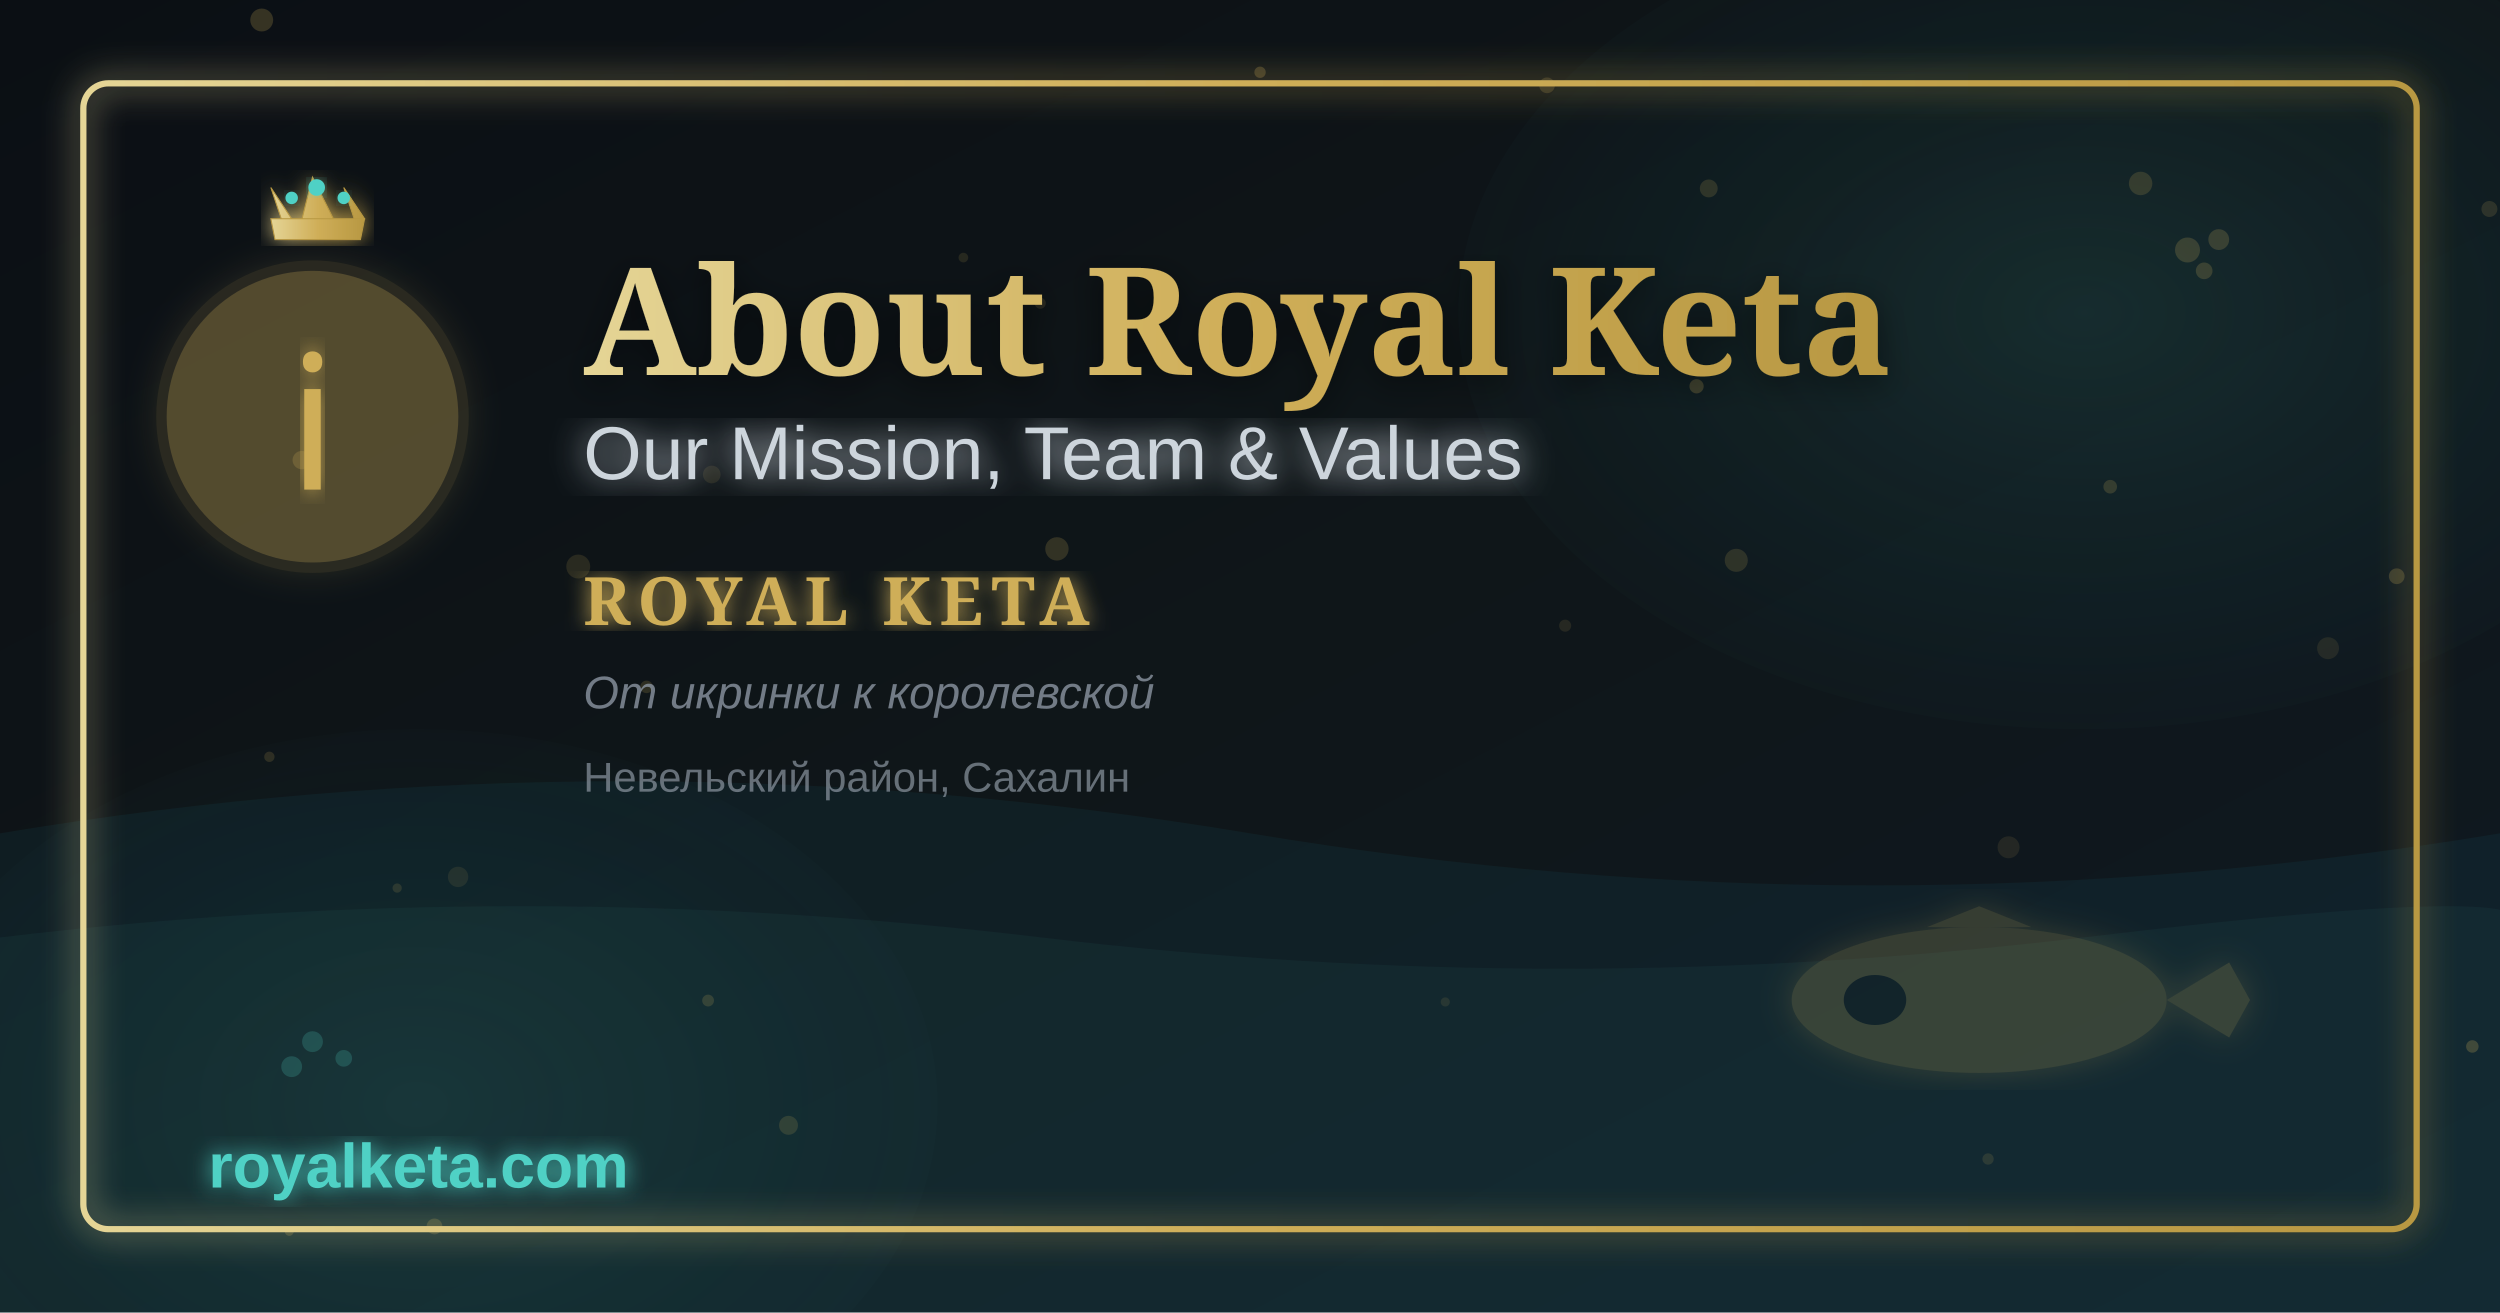
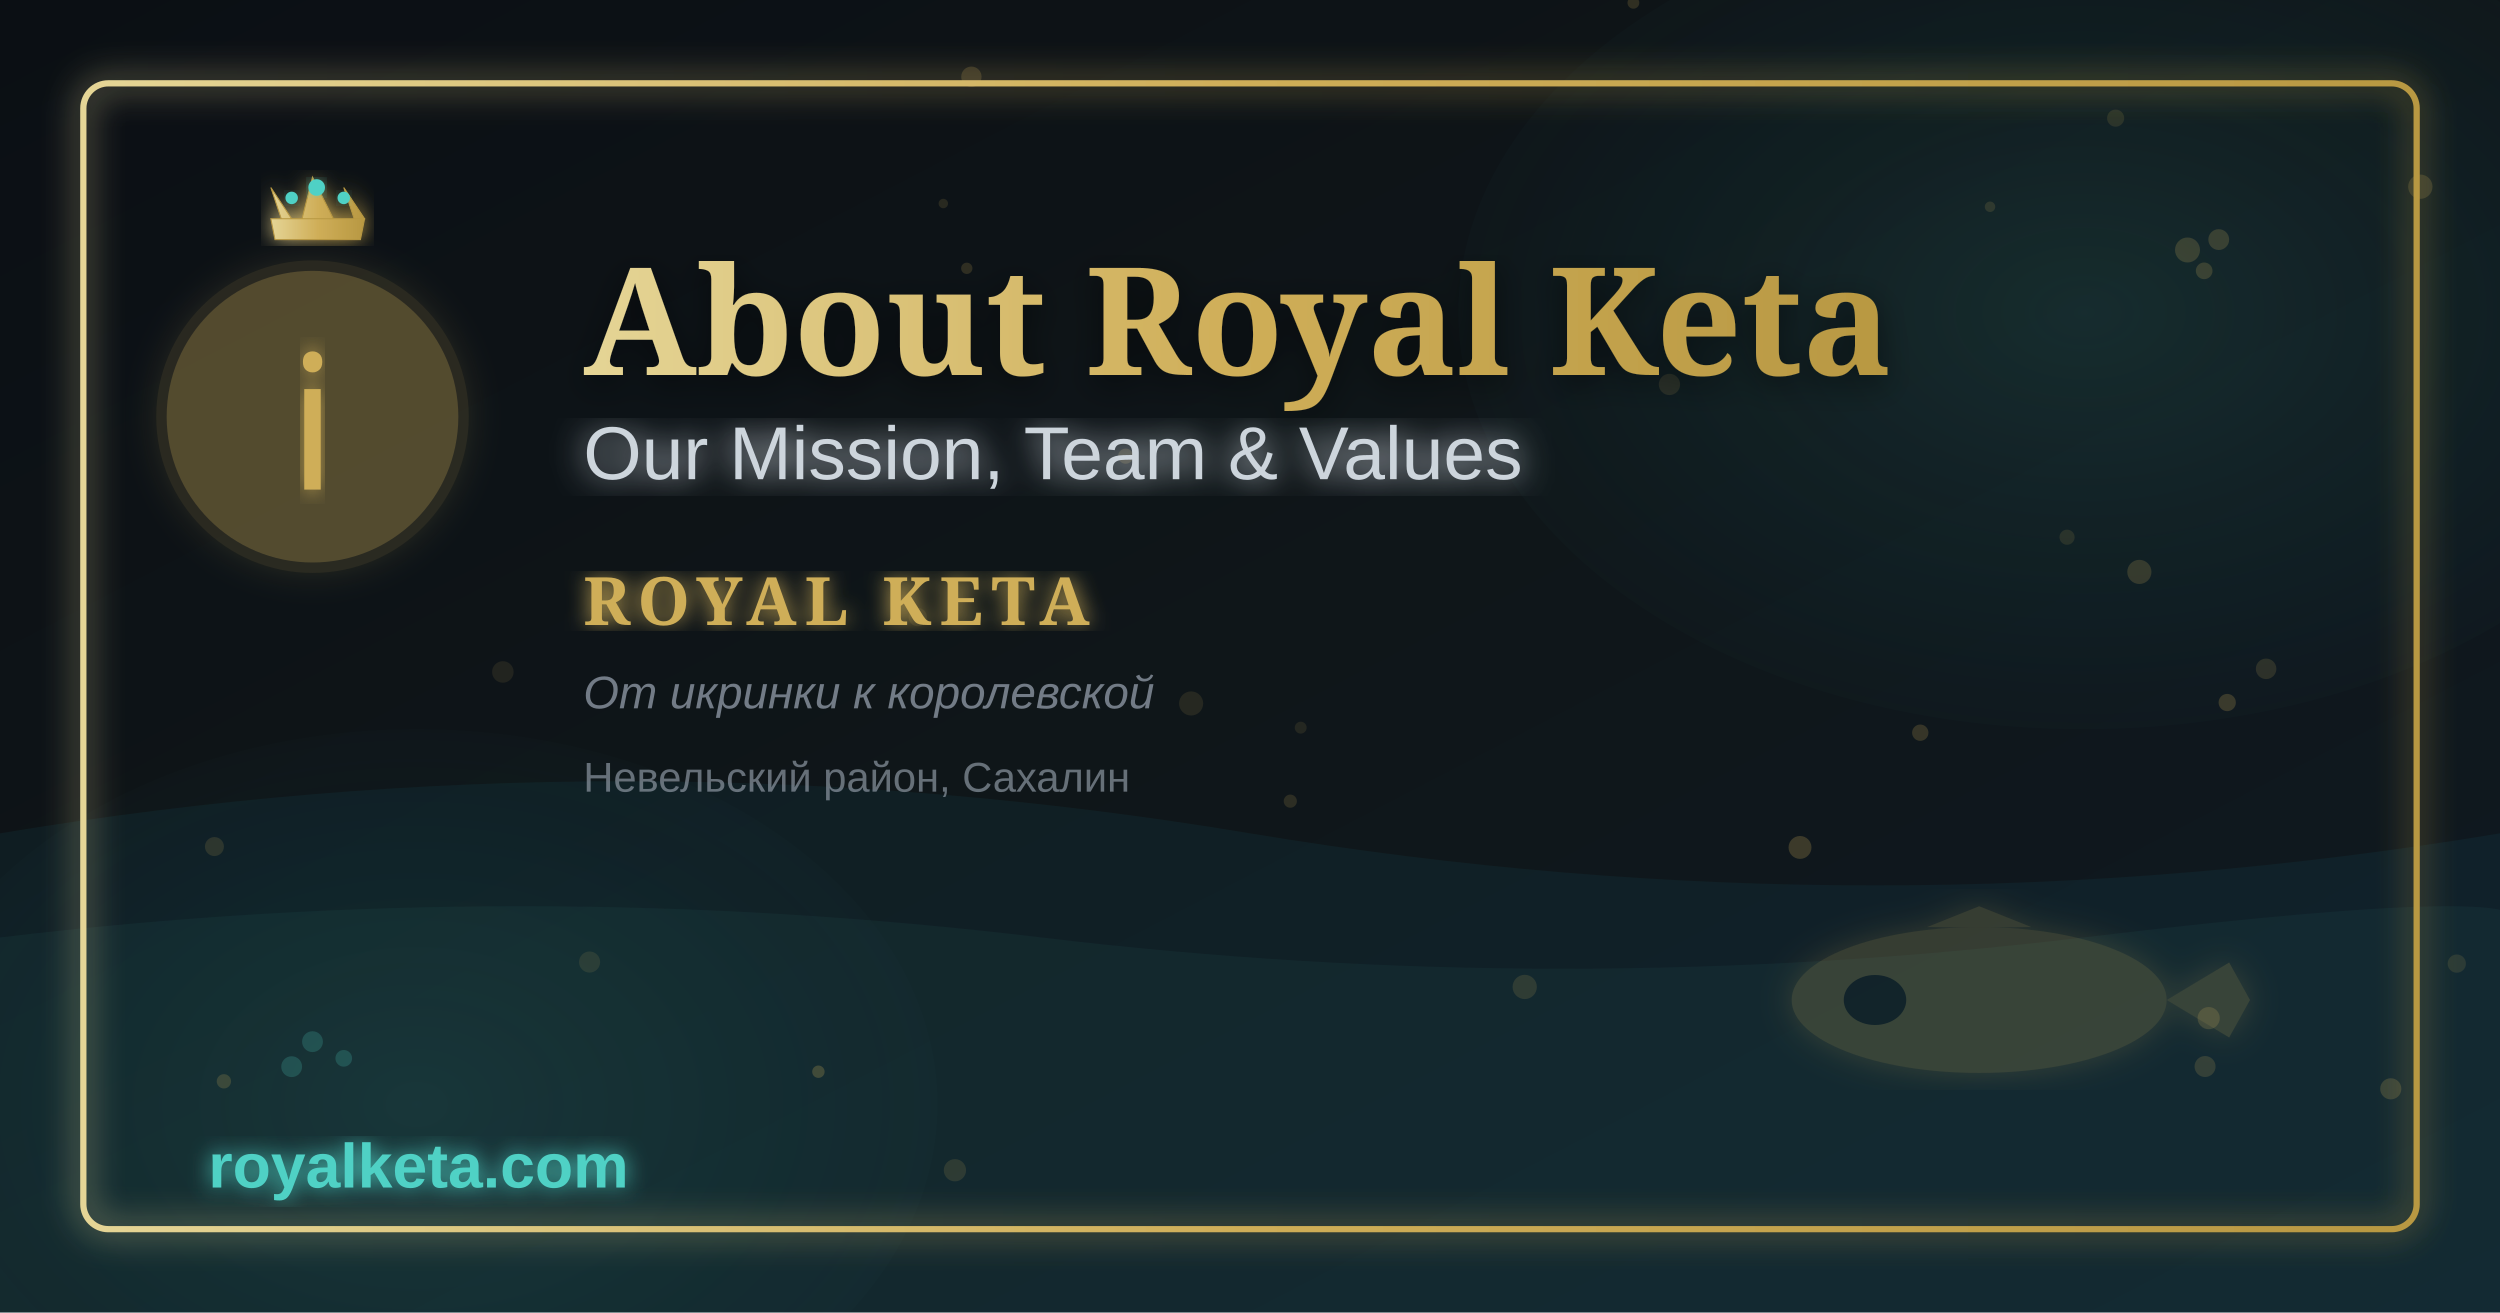
<svg xmlns="http://www.w3.org/2000/svg" width="1200" height="630">
  <defs>
    <linearGradient id="bgGradient" x1="0%" y1="0%" x2="100%" y2="100%">
      <stop offset="0%" style="stop-color:#0B0F14;stop-opacity:1" />
      <stop offset="50%" style="stop-color:#0F1619;stop-opacity:1" />
      <stop offset="100%" style="stop-color:#0F1922;stop-opacity:1" />
    </linearGradient>
    <linearGradient id="goldGradient" x1="0%" y1="0%" x2="100%" y2="0%">
      <stop offset="0%" style="stop-color:#E5D596;stop-opacity:1" />
      <stop offset="50%" style="stop-color:#CFAE58;stop-opacity:1" />
      <stop offset="100%" style="stop-color:#B89842;stop-opacity:1" />
    </linearGradient>
    <radialGradient id="oceanGradient" cx="50%" cy="50%" r="50%">
      <stop offset="0%" style="stop-color:#4FD1C5;stop-opacity:0.3" />
      <stop offset="100%" style="stop-color:#1E90A0;stop-opacity:0.05" />
    </radialGradient>
    <filter id="glow">
      <feGaussianBlur stdDeviation="5" result="coloredBlur" />
      <feMerge>
        <feMergeNode in="coloredBlur" />
        <feMergeNode in="SourceGraphic" />
      </feMerge>
    </filter>
    <filter id="softGlow">
      <feGaussianBlur stdDeviation="8" result="coloredBlur" />
      <feMerge>
        <feMergeNode in="coloredBlur" />
        <feMergeNode in="SourceGraphic" />
      </feMerge>
    </filter>
    <filter id="shadow">
      <feDropShadow dx="0" dy="4" stdDeviation="8" flood-color="#000000" flood-opacity="0.5" />
    </filter>
  </defs>
  <rect width="1200" height="630" fill="url(#bgGradient)" />
  <ellipse cx="1000" cy="150" rx="300" ry="200" fill="url(#oceanGradient)" opacity="0.4" />
  <ellipse cx="200" cy="530" rx="250" ry="180" fill="url(#oceanGradient)" opacity="0.3" />
  <path d="M 0 400 Q 300 350 600 400 T 1200 400 L 1200 630 L 0 630 Z" fill="#1E90A0" opacity="0.08" />
  <path d="M 0 450 Q 250 420 500 450 T 1000 450 T 1200 450 L 1200 630 L 0 630 Z" fill="#4FD1C5" opacity="0.05" />
-   <circle cx="751.27" cy="300.326" r="2.892" fill="#CFAE58" opacity="0.122" />
-   <circle cx="310.339" cy="329.704" r="3.012" fill="#CFAE58" opacity="0.165" />
-   <circle cx="833.412" cy="268.951" r="5.537" fill="#CFAE58" opacity="0.164" />
-   <circle cx="693.734" cy="480.934" r="2.19" fill="#CFAE58" opacity="0.111" />
-   <circle cx="190.634" cy="426.273" r="2.211" fill="#CFAE58" opacity="0.147" />
-   <circle cx="507.327" cy="263.466" r="5.607" fill="#CFAE58" opacity="0.189" />
-   <circle cx="208.545" cy="588.688" r="3.79" fill="#CFAE58" opacity="0.209" />
-   <circle cx="339.884" cy="480.259" r="2.836" fill="#CFAE58" opacity="0.176" />
-   <circle cx="964.106" cy="406.694" r="5.271" fill="#CFAE58" opacity="0.11" />
-   <circle cx="954.272" cy="556.321" r="2.715" fill="#CFAE58" opacity="0.133" />
-   <circle cx="341.65" cy="227.76" r="4.236" fill="#CFAE58" opacity="0.112" />
-   <circle cx="604.824" cy="34.687" r="2.724" fill="#CFAE58" opacity="0.245" />
-   <circle cx="1012.906" cy="233.62" r="3.272" fill="#CFAE58" opacity="0.186" />
-   <circle cx="462.418" cy="123.644" r="2.317" fill="#CFAE58" opacity="0.132" />
-   <circle cx="1117.466" cy="311.129" r="5.256" fill="#CFAE58" opacity="0.11" />
-   <circle cx="1150.426" cy="276.595" r="3.778" fill="#CFAE58" opacity="0.223" />
-   <circle cx="1194.915" cy="100.311" r="3.83" fill="#CFAE58" opacity="0.16" />
-   <circle cx="742.578" cy="40.948" r="3.769" fill="#CFAE58" opacity="0.191" />
-   <circle cx="277.56" cy="271.937" r="5.741" fill="#CFAE58" opacity="0.141" />
-   <circle cx="138.845" cy="591.031" r="2.164" fill="#CFAE58" opacity="0.211" />
-   <circle cx="499.325" cy="145.54" r="2.66" fill="#CFAE58" opacity="0.135" />
-   <circle cx="129.298" cy="363.266" r="2.48" fill="#CFAE58" opacity="0.164" />
-   <circle cx="125.621" cy="9.604" r="5.5" fill="#CFAE58" opacity="0.215" />
-   <circle cx="219.875" cy="420.91" r="4.885" fill="#CFAE58" opacity="0.109" />
-   <circle cx="814.346" cy="185.42" r="3.424" fill="#CFAE58" opacity="0.241" />
-   <circle cx="144.827" cy="220.839" r="4.397" fill="#CFAE58" opacity="0.213" />
-   <circle cx="378.48" cy="540.157" r="4.546" fill="#CFAE58" opacity="0.161" />
-   <circle cx="1027.492" cy="88.054" r="5.635" fill="#CFAE58" opacity="0.173" />
-   <circle cx="820.199" cy="90.447" r="4.293" fill="#CFAE58" opacity="0.167" />
-   <circle cx="1186.724" cy="502.303" r="2.992" fill="#CFAE58" opacity="0.244" />
+   <circle cx="107.472" cy="519.03" r="3.439" fill="#CFAE58" opacity="0.198" />
+   <circle cx="1026.895" cy="274.513" r="5.802" fill="#CFAE58" opacity="0.192" />
+   <circle cx="1060.168" cy="488.705" r="5.33" fill="#CFAE58" opacity="0.189" />
+   <circle cx="921.729" cy="351.699" r="3.917" fill="#CFAE58" opacity="0.206" />
+   <circle cx="801.335" cy="184.531" r="5.113" fill="#CFAE58" opacity="0.136" />
+   <circle cx="784.032" cy="1.346" r="2.834" fill="#CFAE58" opacity="0.173" />
+   <circle cx="1015.502" cy="56.705" r="4.116" fill="#CFAE58" opacity="0.13" />
+   <circle cx="619.348" cy="384.562" r="3.16" fill="#CFAE58" opacity="0.159" />
+   <circle cx="466.269" cy="36.831" r="4.878" fill="#CFAE58" opacity="0.196" />
+   <circle cx="452.788" cy="97.691" r="2.259" fill="#CFAE58" opacity="0.142" />
+   <circle cx="1179.26" cy="462.528" r="4.387" fill="#CFAE58" opacity="0.132" />
+   <circle cx="458.365" cy="561.717" r="5.338" fill="#CFAE58" opacity="0.145" />
+   <circle cx="992.185" cy="257.862" r="3.635" fill="#CFAE58" opacity="0.128" />
+   <circle cx="1161.756" cy="89.619" r="5.84" fill="#CFAE58" opacity="0.188" />
+   <circle cx="1058.428" cy="511.924" r="5.044" fill="#CFAE58" opacity="0.173" />
+   <circle cx="1147.572" cy="522.634" r="5.078" fill="#CFAE58" opacity="0.207" />
+   <circle cx="241.369" cy="322.535" r="5.169" fill="#CFAE58" opacity="0.102" />
+   <circle cx="955.21" cy="99.253" r="2.505" fill="#CFAE58" opacity="0.147" />
+   <circle cx="540.338" cy="218.967" r="3.648" fill="#CFAE58" opacity="0.177" />
+   <circle cx="571.741" cy="337.661" r="5.781" fill="#CFAE58" opacity="0.123" />
+   <circle cx="102.924" cy="406.349" r="4.557" fill="#CFAE58" opacity="0.151" />
+   <circle cx="282.998" cy="461.782" r="5.06" fill="#CFAE58" opacity="0.124" />
+   <circle cx="731.866" cy="473.734" r="5.825" fill="#CFAE58" opacity="0.149" />
+   <circle cx="1087.728" cy="321.037" r="4.92" fill="#CFAE58" opacity="0.157" />
+   <circle cx="1069.068" cy="337.219" r="4.148" fill="#CFAE58" opacity="0.217" />
+   <circle cx="440.51" cy="296.188" r="4.409" fill="#CFAE58" opacity="0.105" />
+   <circle cx="392.833" cy="514.422" r="2.975" fill="#CFAE58" opacity="0.245" />
+   <circle cx="624.342" cy="349.275" r="2.853" fill="#CFAE58" opacity="0.111" />
+   <circle cx="864.005" cy="406.771" r="5.497" fill="#CFAE58" opacity="0.232" />
+   <circle cx="464.054" cy="128.795" r="2.72" fill="#CFAE58" opacity="0.172" />
  <rect x="40" y="40" width="1120" height="550" fill="none" stroke="url(#goldGradient)" stroke-width="3" rx="12" filter="url(#softGlow)" />
  <circle cx="150" cy="200" r="75" fill="#CFAE58" opacity="0.15" filter="url(#softGlow)" />
  <circle cx="150" cy="200" r="70" fill="#CFAE58" opacity="0.25" />
  <text x="150" y="235" font-size="90" text-anchor="middle" fill="#CFAE58" filter="url(#glow)">ℹ️</text>
  <g transform="translate(100, 70)">
    <path d="M 30 20 L 40 35 L 35 35 Z M 50 15 L 60 35 L 45 35 Z M 65 20 L 75 35 L 70 35 Z M 30 35 L 75 35 L 73 45 L 32 45 Z" fill="url(#goldGradient)" filter="url(#glow)" stroke="#B89842" stroke-width="0.5" />
    <circle cx="40" cy="25" r="3" fill="#4FD1C5" filter="url(#glow)" />
    <circle cx="52" cy="20" r="4" fill="#4FD1C5" filter="url(#glow)" />
    <circle cx="65" cy="25" r="3" fill="#4FD1C5" filter="url(#glow)" />
  </g>
  <text x="280" y="180" font-family="Georgia, serif" font-size="72" font-weight="bold" fill="url(#goldGradient)" filter="url(#shadow)">About Royal Keta</text>
  <text x="280" y="230" font-family="Arial, sans-serif" font-size="36" fill="#D6DEE6" opacity="0.95" filter="url(#softGlow)">Our Mission, Team &amp; Values</text>
  <text x="280" y="300" font-family="Georgia, serif" font-size="32" font-weight="bold" fill="#CFAE58" letter-spacing="4" filter="url(#glow)">ROYAL KETA</text>
  <text x="280" y="340" font-family="Arial, sans-serif" font-size="22" font-style="italic" fill="#8B95A1" opacity="0.8">От икринки к королевской</text>
  <text x="280" y="380" font-family="Arial, sans-serif" font-size="20" fill="#8B95A1" opacity="0.7">Невельский район, Сахалин</text>
  <text x="100" y="570" font-family="Arial, sans-serif" font-size="30" font-weight="bold" fill="#4FD1C5" filter="url(#glow)">royalketa.com</text>
  <g transform="translate(950, 480)" opacity="0.2" filter="url(#softGlow)">
    <ellipse cx="0" cy="0" rx="90" ry="35" fill="#CFAE58" />
    <path d="M 90 0 L 120 -18 L 130 0 L 120 18 Z" fill="#CFAE58" />
    <path d="M -25 -35 L 0 -45 L 25 -35 Z" fill="#CFAE58" />
    <ellipse cx="-50" cy="0" rx="15" ry="12" fill="#0B0F14" />
  </g>
  <g opacity="0.2">
    <circle cx="1050" cy="120" r="6" fill="#CFAE58" />
    <circle cx="1065" cy="115" r="5" fill="#CFAE58" />
    <circle cx="1058" cy="130" r="4" fill="#CFAE58" />
    <circle cx="150" cy="500" r="5" fill="#4FD1C5" />
    <circle cx="165" cy="508" r="4" fill="#4FD1C5" />
    <circle cx="140" cy="512" r="5" fill="#4FD1C5" />
  </g>
</svg>
